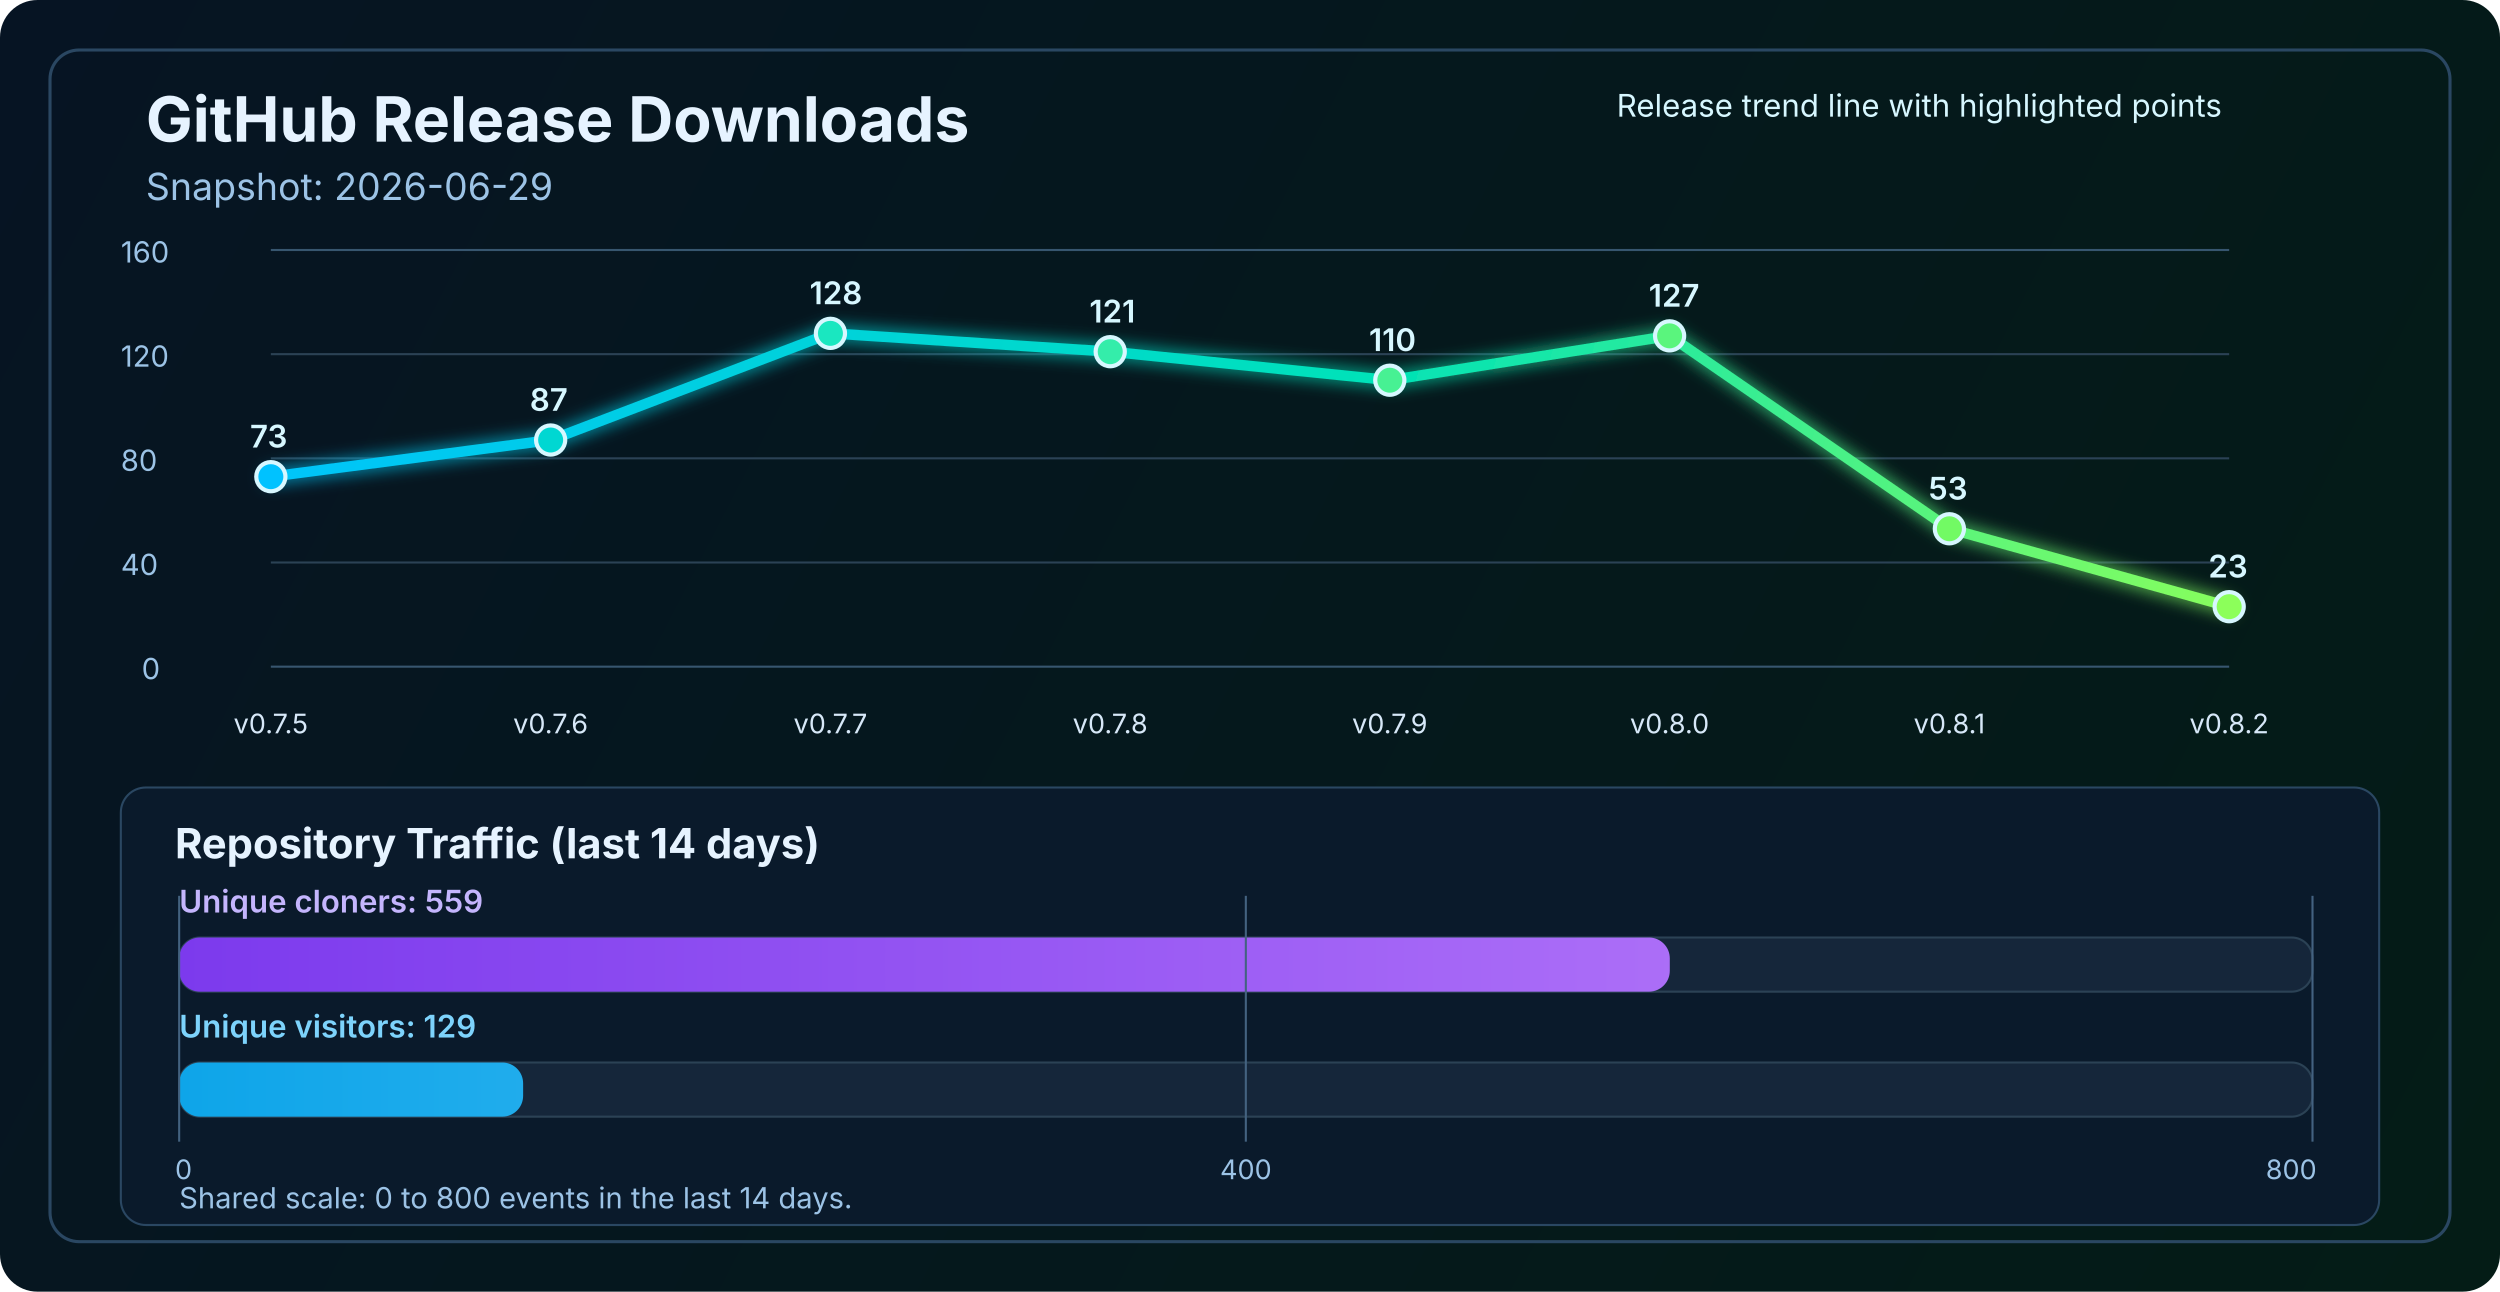
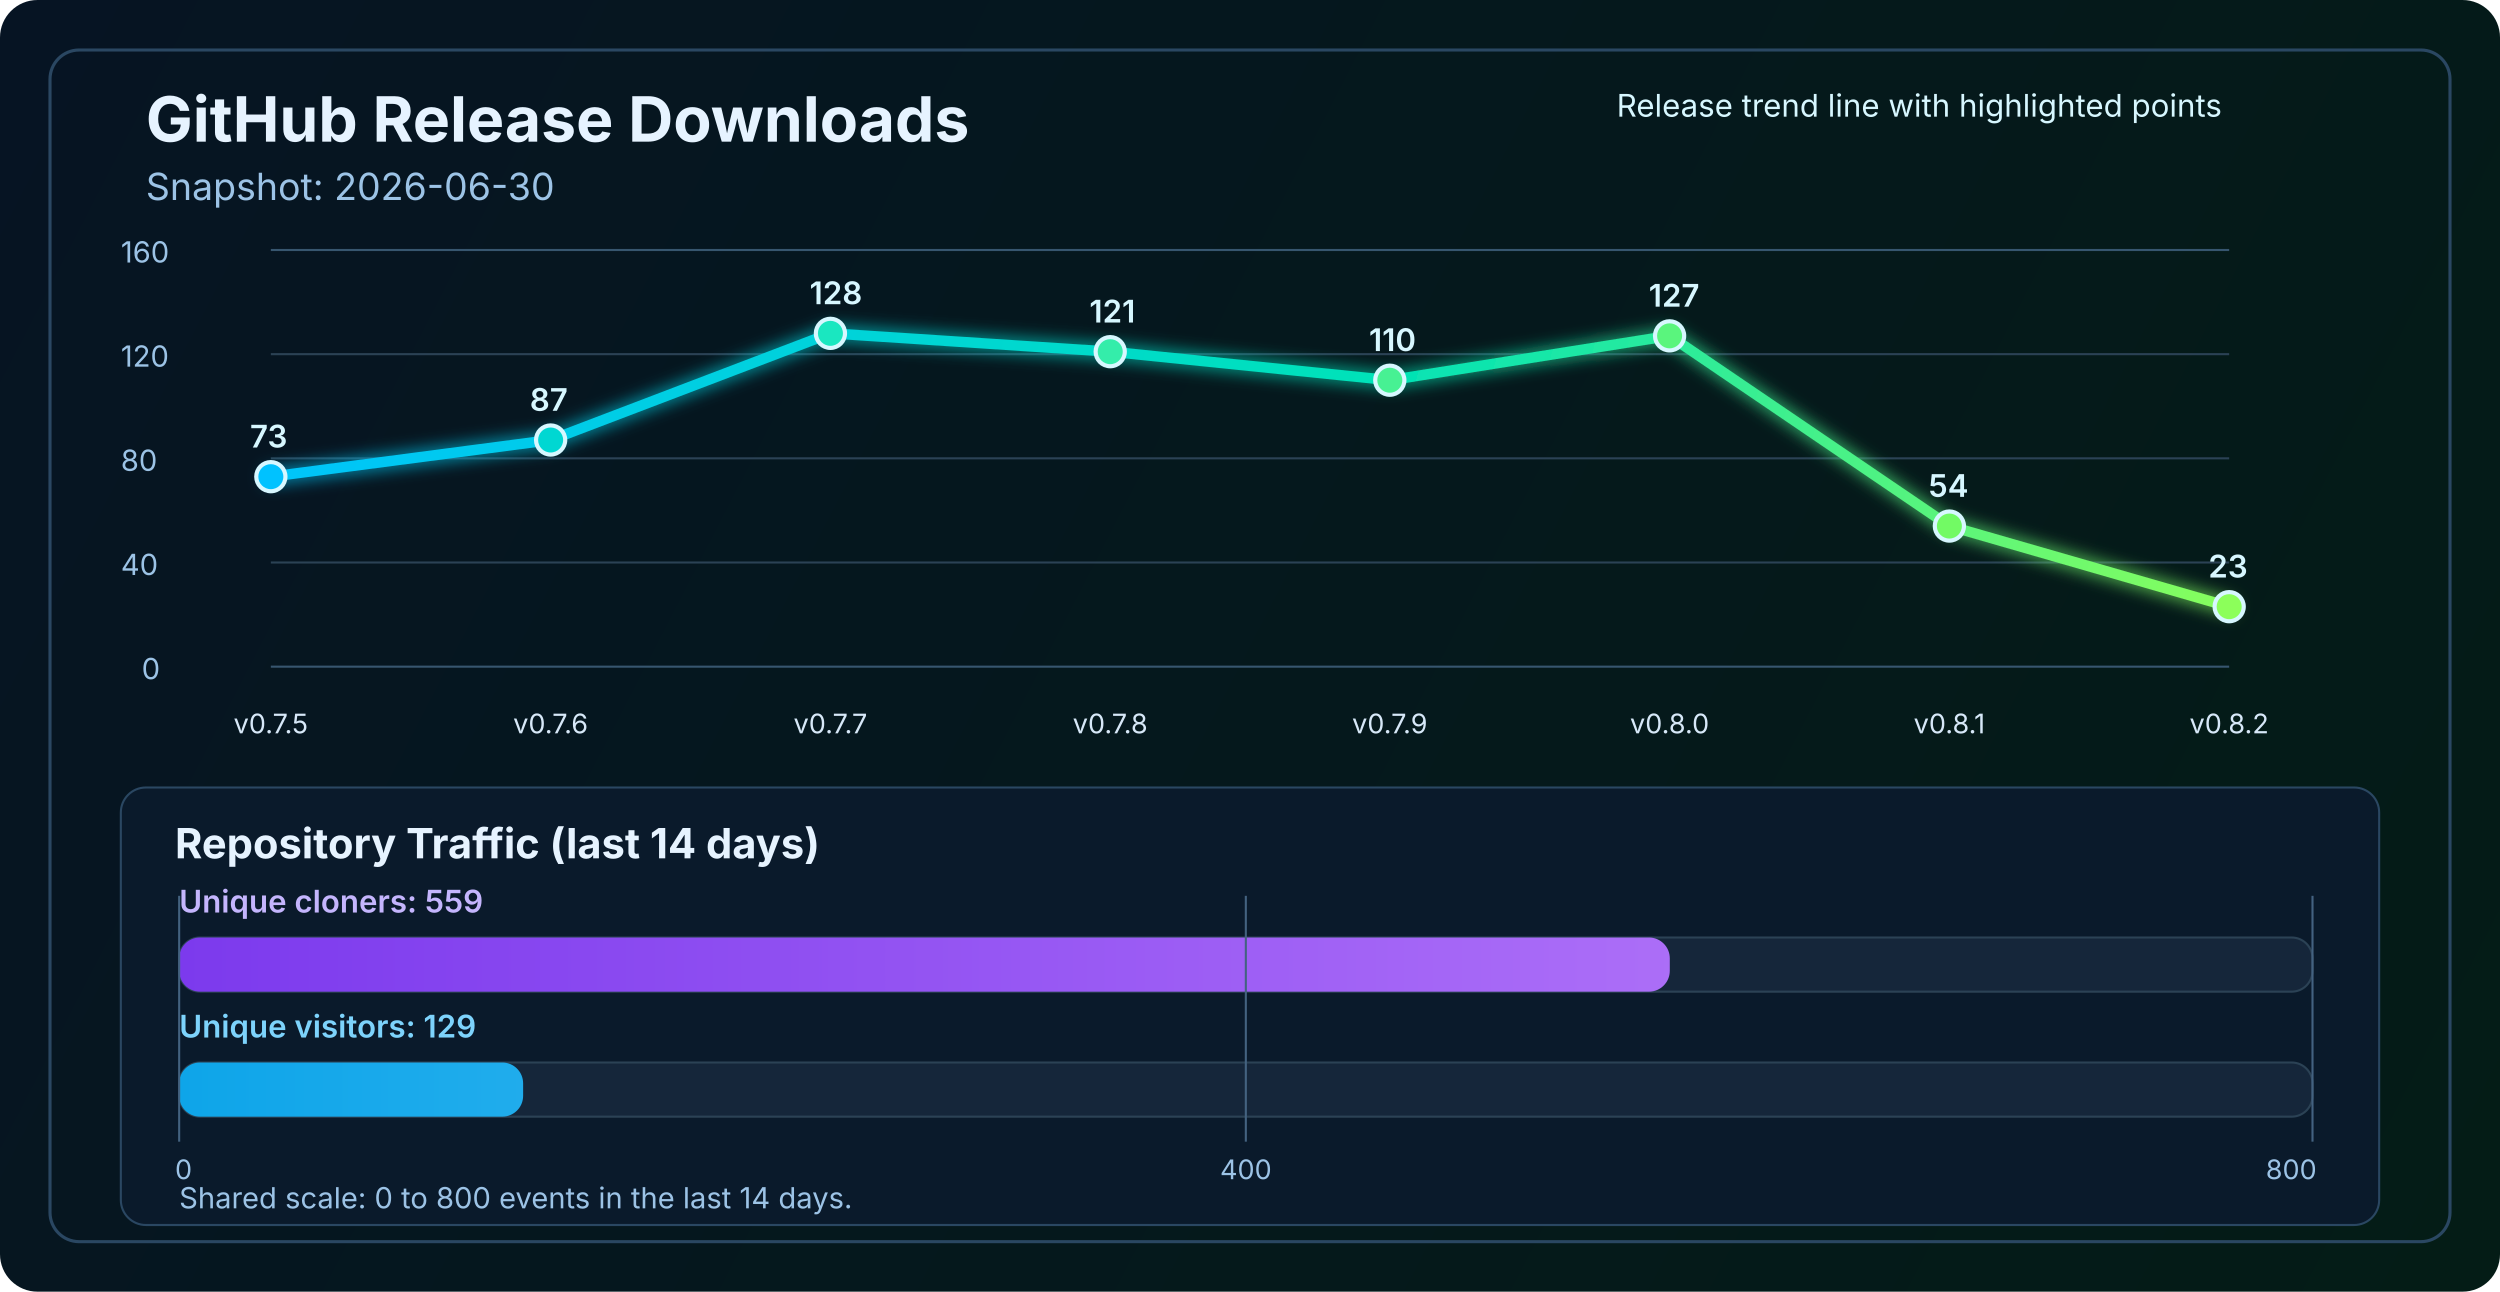
<svg xmlns="http://www.w3.org/2000/svg" width="1200" height="620" viewBox="0 0 1200 620" fill="none" role="img" aria-labelledby="title desc">
  <defs>
    <linearGradient id="bg" x1="0" y1="0" x2="1200" y2="620" gradientUnits="userSpaceOnUse">
      <stop stop-color="#061423" />
      <stop offset="1" stop-color="#041C16" />
    </linearGradient>
    <linearGradient id="line" x1="130" y1="86" x2="1070" y2="340" gradientUnits="userSpaceOnUse">
      <stop stop-color="#00C2FF" />
      <stop offset="0.55" stop-color="#00E2B8" />
      <stop offset="1" stop-color="#8CFF5A" />
    </linearGradient>
    <linearGradient id="cloneFill" x1="86" y1="450" x2="1110" y2="450" gradientUnits="userSpaceOnUse">
      <stop stop-color="#7C3AED" />
      <stop offset="1" stop-color="#C084FC" />
    </linearGradient>
    <linearGradient id="viewFill" x1="86" y1="482" x2="1110" y2="482" gradientUnits="userSpaceOnUse">
      <stop stop-color="#0EA5E9" />
      <stop offset="1" stop-color="#7DD3FC" />
    </linearGradient>
    <filter id="glow" x="-50%" y="-50%" width="200%" height="200%">
      <feGaussianBlur stdDeviation="4" result="blur" />
      <feMerge>
        <feMergeNode in="blur" />
        <feMergeNode in="SourceGraphic" />
      </feMerge>
    </filter>
  </defs>
  <rect width="1200" height="620" rx="18" fill="url(#bg)" />
  <rect x="24" y="24" width="1152" height="572" rx="14" stroke="#2A4762" stroke-width="1.5" />
  <text x="70" y="68" fill="#E6F3FF" font-size="30" font-family="SF Pro Display, -apple-system, BlinkMacSystemFont, Segoe UI, sans-serif" font-weight="700">GitHub Release Downloads</text>
-   <text x="70" y="96" fill="#9CC3E6" font-size="18" font-family="SF Pro Text, -apple-system, BlinkMacSystemFont, Segoe UI, sans-serif">Snapshot: 2026-06-29</text>
+   <text x="70" y="96" fill="#9CC3E6" font-size="18" font-family="SF Pro Text, -apple-system, BlinkMacSystemFont, Segoe UI, sans-serif">Snapshot: 2026-06-30</text>
  <line x1="130" y1="320.0" x2="1070" y2="320.0" stroke="#37566F" stroke-width="1" />
  <line x1="130" y1="270.0" x2="1070" y2="270.0" stroke="#2B4255" stroke-width="1" />
  <line x1="130" y1="220.0" x2="1070" y2="220.0" stroke="#2B4255" stroke-width="1" />
  <line x1="130" y1="170.0" x2="1070" y2="170.0" stroke="#2B4255" stroke-width="1" />
  <line x1="130" y1="120.0" x2="1070" y2="120.0" stroke="#37566F" stroke-width="1" />
  <text x="68" y="326.0" fill="#9CC3E6" font-size="14" font-family="SF Pro Text, -apple-system, BlinkMacSystemFont, Segoe UI, sans-serif">0</text>
  <text x="58" y="276.0" fill="#9CC3E6" font-size="14" font-family="SF Pro Text, -apple-system, BlinkMacSystemFont, Segoe UI, sans-serif">40</text>
  <text x="58" y="226.0" fill="#9CC3E6" font-size="14" font-family="SF Pro Text, -apple-system, BlinkMacSystemFont, Segoe UI, sans-serif">80</text>
  <text x="58" y="176.0" fill="#9CC3E6" font-size="14" font-family="SF Pro Text, -apple-system, BlinkMacSystemFont, Segoe UI, sans-serif">120</text>
  <text x="58" y="126.0" fill="#9CC3E6" font-size="14" font-family="SF Pro Text, -apple-system, BlinkMacSystemFont, Segoe UI, sans-serif">160</text>
-   <polyline points="130.0,228.8 264.3,211.2 398.6,160.0 532.9,168.8 667.1,182.5 801.4,161.2 935.7,253.8 1070.0,291.2" fill="none" stroke="url(#line)" stroke-width="5" stroke-linecap="round" stroke-linejoin="round" filter="url(#glow)" />
+   <polyline points="130.0,228.8 264.3,211.2 398.6,160.0 532.9,168.8 667.1,182.5 801.4,161.2 935.7,252.5 1070.0,291.2" fill="none" stroke="url(#line)" stroke-width="5" stroke-linecap="round" stroke-linejoin="round" filter="url(#glow)" />
  <circle cx="130.0" cy="228.8" r="7" fill="#00C2FF" stroke="#D7F7FF" stroke-width="2" />
  <circle cx="264.3" cy="211.2" r="7" fill="#00D7D2" stroke="#D7F7FF" stroke-width="2" />
  <circle cx="398.6" cy="160.0" r="7" fill="#1AE7C0" stroke="#D7F7FF" stroke-width="2" />
  <circle cx="532.9" cy="168.8" r="7" fill="#34EDAA" stroke="#D7F7FF" stroke-width="2" />
  <circle cx="667.1" cy="182.5" r="7" fill="#47F193" stroke="#D7F7FF" stroke-width="2" />
  <circle cx="801.4" cy="161.2" r="7" fill="#5AF57D" stroke="#D7F7FF" stroke-width="2" />
-   <circle cx="935.7" cy="253.8" r="7" fill="#72FA64" stroke="#D7F7FF" stroke-width="2" />
+   <circle cx="935.7" cy="252.5" r="7" fill="#72FA64" stroke="#D7F7FF" stroke-width="2" />
  <circle cx="1070.0" cy="291.2" r="7" fill="#8CFF5A" stroke="#D7F7FF" stroke-width="2" />
  <text x="130.0" y="352" text-anchor="middle" fill="#D7E8F8" font-size="13" font-family="SF Pro Text, -apple-system, BlinkMacSystemFont, Segoe UI, sans-serif">v0.7.5</text>
  <text x="264.3" y="352" text-anchor="middle" fill="#D7E8F8" font-size="13" font-family="SF Pro Text, -apple-system, BlinkMacSystemFont, Segoe UI, sans-serif">v0.7.6</text>
  <text x="398.6" y="352" text-anchor="middle" fill="#D7E8F8" font-size="13" font-family="SF Pro Text, -apple-system, BlinkMacSystemFont, Segoe UI, sans-serif">v0.7.7</text>
  <text x="532.9" y="352" text-anchor="middle" fill="#D7E8F8" font-size="13" font-family="SF Pro Text, -apple-system, BlinkMacSystemFont, Segoe UI, sans-serif">v0.7.8</text>
  <text x="667.1" y="352" text-anchor="middle" fill="#D7E8F8" font-size="13" font-family="SF Pro Text, -apple-system, BlinkMacSystemFont, Segoe UI, sans-serif">v0.7.9</text>
  <text x="801.4" y="352" text-anchor="middle" fill="#D7E8F8" font-size="13" font-family="SF Pro Text, -apple-system, BlinkMacSystemFont, Segoe UI, sans-serif">v0.8.0</text>
  <text x="935.7" y="352" text-anchor="middle" fill="#D7E8F8" font-size="13" font-family="SF Pro Text, -apple-system, BlinkMacSystemFont, Segoe UI, sans-serif">v0.8.1</text>
  <text x="1070.0" y="352" text-anchor="middle" fill="#D7E8F8" font-size="13" font-family="SF Pro Text, -apple-system, BlinkMacSystemFont, Segoe UI, sans-serif">v0.8.2</text>
  <text x="120.0" y="214.8" fill="#D7F7FF" font-size="15" font-family="SF Pro Text, -apple-system, BlinkMacSystemFont, Segoe UI, sans-serif" font-weight="600">73</text>
  <text x="254.3" y="197.2" fill="#D7F7FF" font-size="15" font-family="SF Pro Text, -apple-system, BlinkMacSystemFont, Segoe UI, sans-serif" font-weight="600">87</text>
  <text x="388.6" y="146.0" fill="#D7F7FF" font-size="15" font-family="SF Pro Text, -apple-system, BlinkMacSystemFont, Segoe UI, sans-serif" font-weight="600">128</text>
  <text x="522.9" y="154.8" fill="#D7F7FF" font-size="15" font-family="SF Pro Text, -apple-system, BlinkMacSystemFont, Segoe UI, sans-serif" font-weight="600">121</text>
  <text x="657.1" y="168.5" fill="#D7F7FF" font-size="15" font-family="SF Pro Text, -apple-system, BlinkMacSystemFont, Segoe UI, sans-serif" font-weight="600">110</text>
  <text x="791.4" y="147.2" fill="#D7F7FF" font-size="15" font-family="SF Pro Text, -apple-system, BlinkMacSystemFont, Segoe UI, sans-serif" font-weight="600">127</text>
-   <text x="925.7" y="239.8" fill="#D7F7FF" font-size="15" font-family="SF Pro Text, -apple-system, BlinkMacSystemFont, Segoe UI, sans-serif" font-weight="600">53</text>
+   <text x="925.7" y="238.5" fill="#D7F7FF" font-size="15" font-family="SF Pro Text, -apple-system, BlinkMacSystemFont, Segoe UI, sans-serif" font-weight="600">54</text>
  <text x="1060.0" y="277.2" fill="#D7F7FF" font-size="15" font-family="SF Pro Text, -apple-system, BlinkMacSystemFont, Segoe UI, sans-serif" font-weight="600">23</text>
  <text x="776" y="56" fill="#D7F7FF" font-size="15" font-family="SF Pro Text, -apple-system, BlinkMacSystemFont, Segoe UI, sans-serif">Release trend line with highlighted points</text>
  <rect x="58" y="378" width="1084" height="210" rx="12" fill="#0A1A2B" stroke="#2A4762" stroke-width="1" />
  <text x="84" y="412" fill="#E6F3FF" font-size="20" font-family="SF Pro Text, -apple-system, BlinkMacSystemFont, Segoe UI, sans-serif" font-weight="700">Repository Traffic (last 14 days)</text>
  <text x="86" y="438" fill="#C4B5FD" font-size="15" font-family="SF Pro Text, -apple-system, BlinkMacSystemFont, Segoe UI, sans-serif" font-weight="600">Unique cloners: 559</text>
  <rect x="86" y="450" width="1024" height="26" rx="10" fill="#15263A" stroke="#2B4255" stroke-width="1" />
  <rect x="86" y="450" width="715.5" height="26" rx="10" fill="url(#cloneFill)" />
  <text x="86" y="498" fill="#7DD3FC" font-size="15" font-family="SF Pro Text, -apple-system, BlinkMacSystemFont, Segoe UI, sans-serif" font-weight="600">Unique visitors: 129</text>
  <rect x="86" y="510" width="1024" height="26" rx="10" fill="#15263A" stroke="#2B4255" stroke-width="1" />
  <rect x="86" y="510" width="165.1" height="26" rx="10" fill="url(#viewFill)" />
  <line x1="86" y1="430" x2="86" y2="548" stroke="#436280" stroke-width="1" />
  <line x1="598.0" y1="430" x2="598.0" y2="548" stroke="#436280" stroke-width="1" />
  <line x1="1110" y1="430" x2="1110" y2="548" stroke="#436280" stroke-width="1" />
  <text x="84" y="566" text-anchor="start" fill="#9CC3E6" font-size="13" font-family="SF Pro Text, -apple-system, BlinkMacSystemFont, Segoe UI, sans-serif">0</text>
  <text x="598.0" y="566" text-anchor="middle" fill="#9CC3E6" font-size="13" font-family="SF Pro Text, -apple-system, BlinkMacSystemFont, Segoe UI, sans-serif">400</text>
  <text x="1112" y="566" text-anchor="end" fill="#9CC3E6" font-size="13" font-family="SF Pro Text, -apple-system, BlinkMacSystemFont, Segoe UI, sans-serif">800</text>
  <text x="86" y="580" fill="#9CC3E6" font-size="14" font-family="SF Pro Text, -apple-system, BlinkMacSystemFont, Segoe UI, sans-serif">Shared scale: 0 to 800 events in the last 14 days.</text>
</svg>
